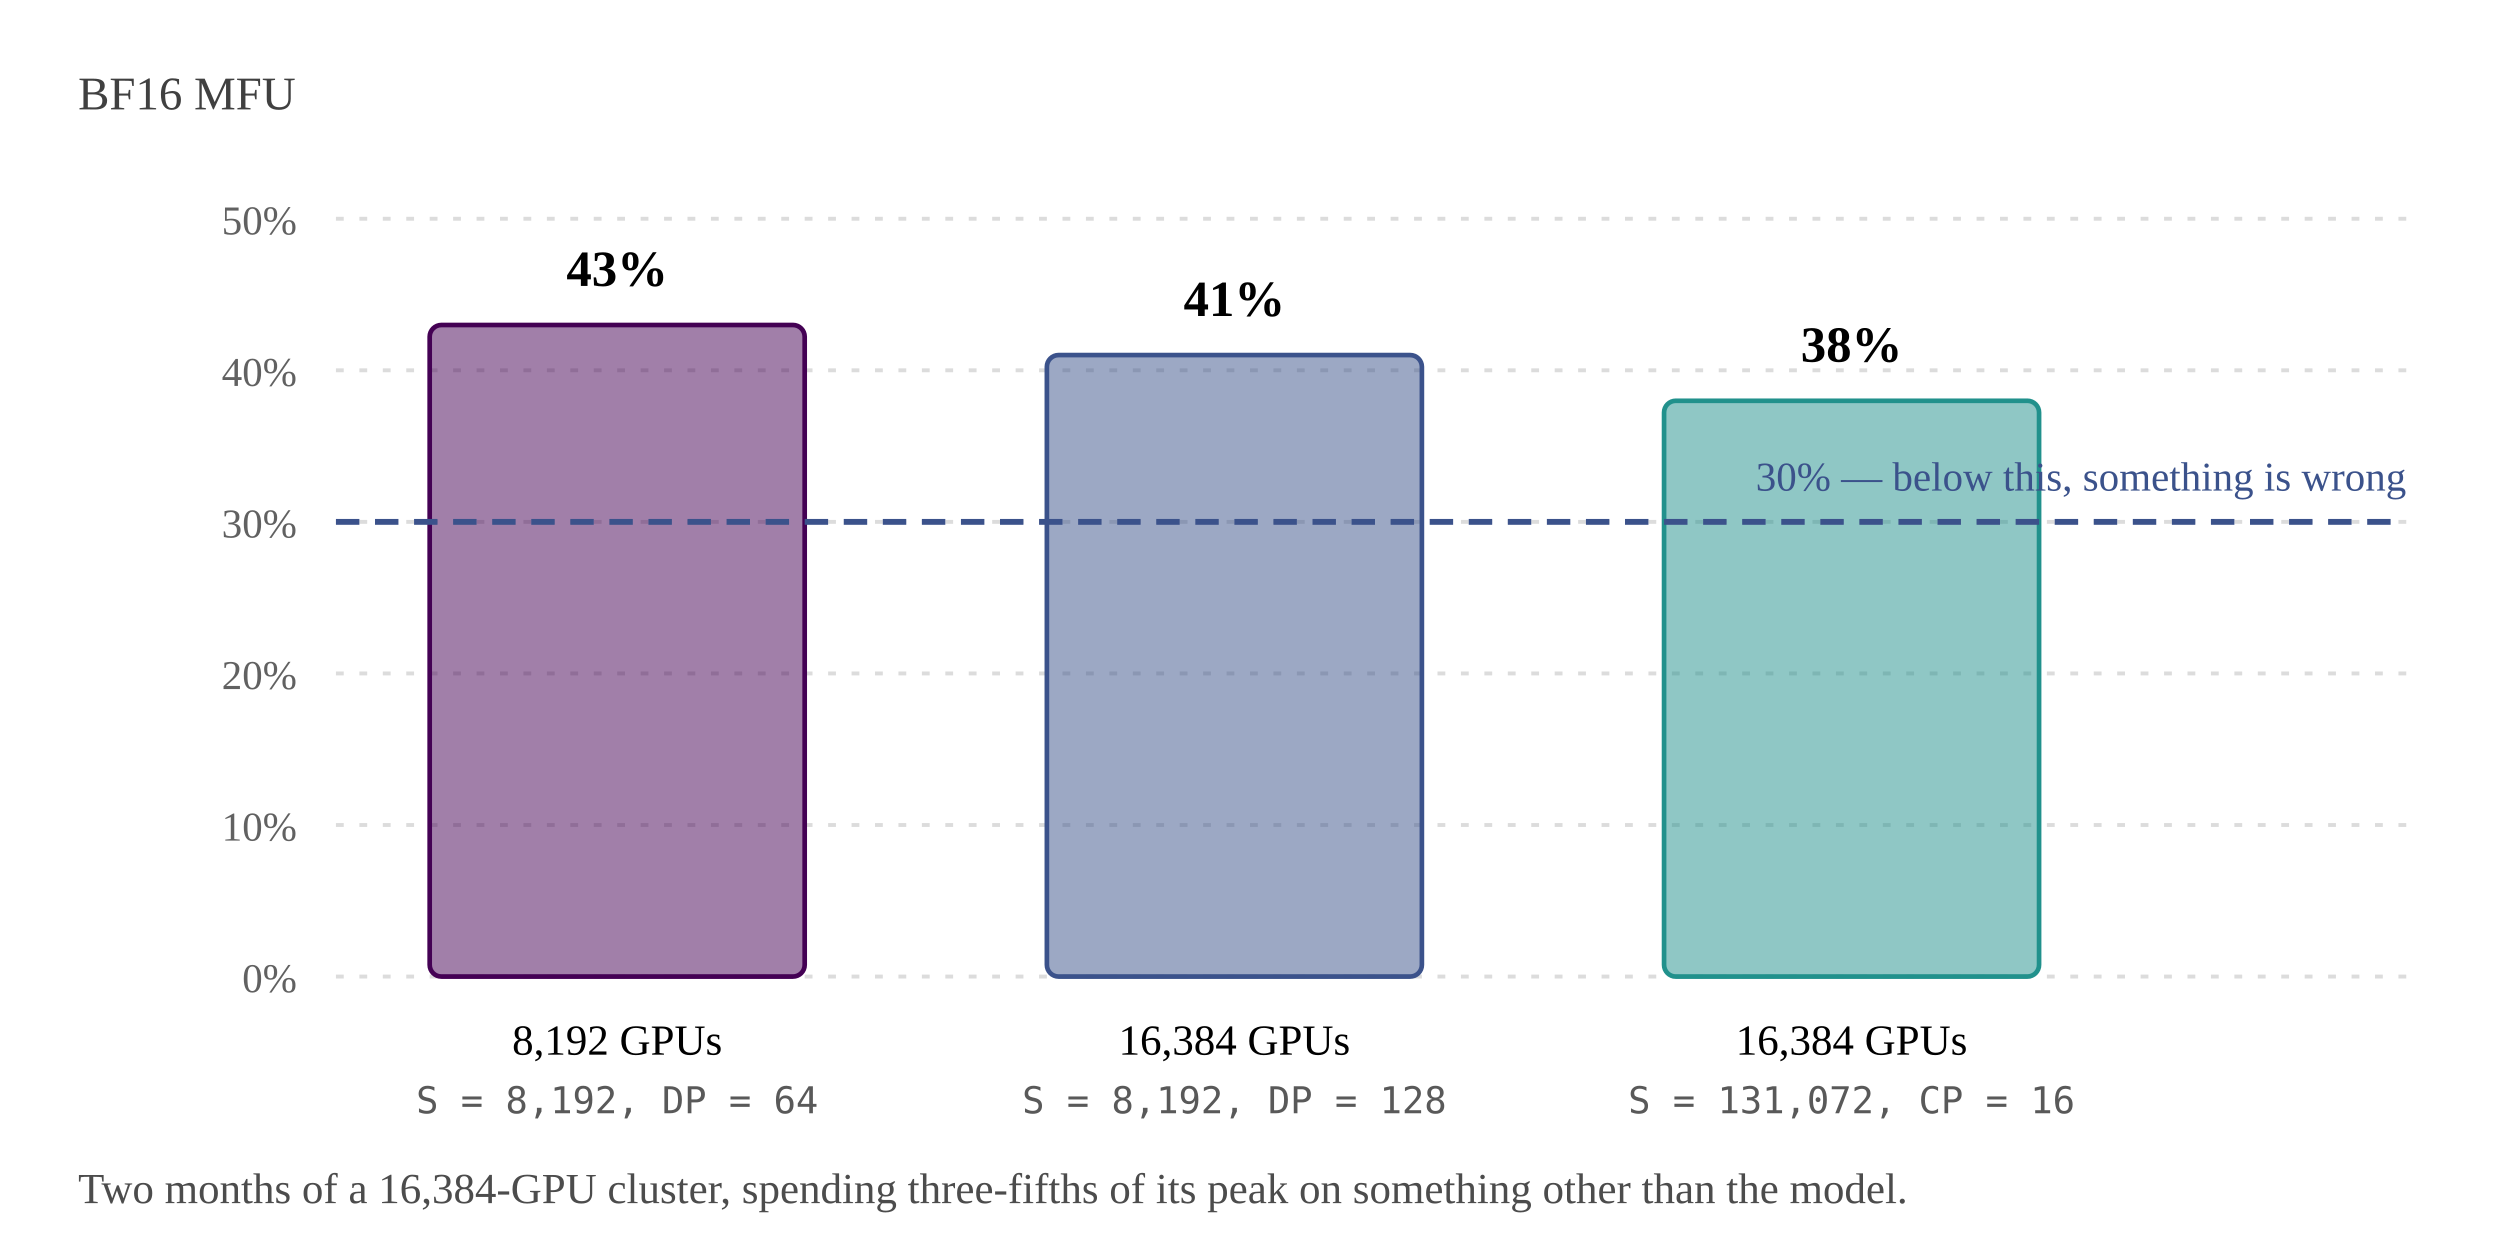
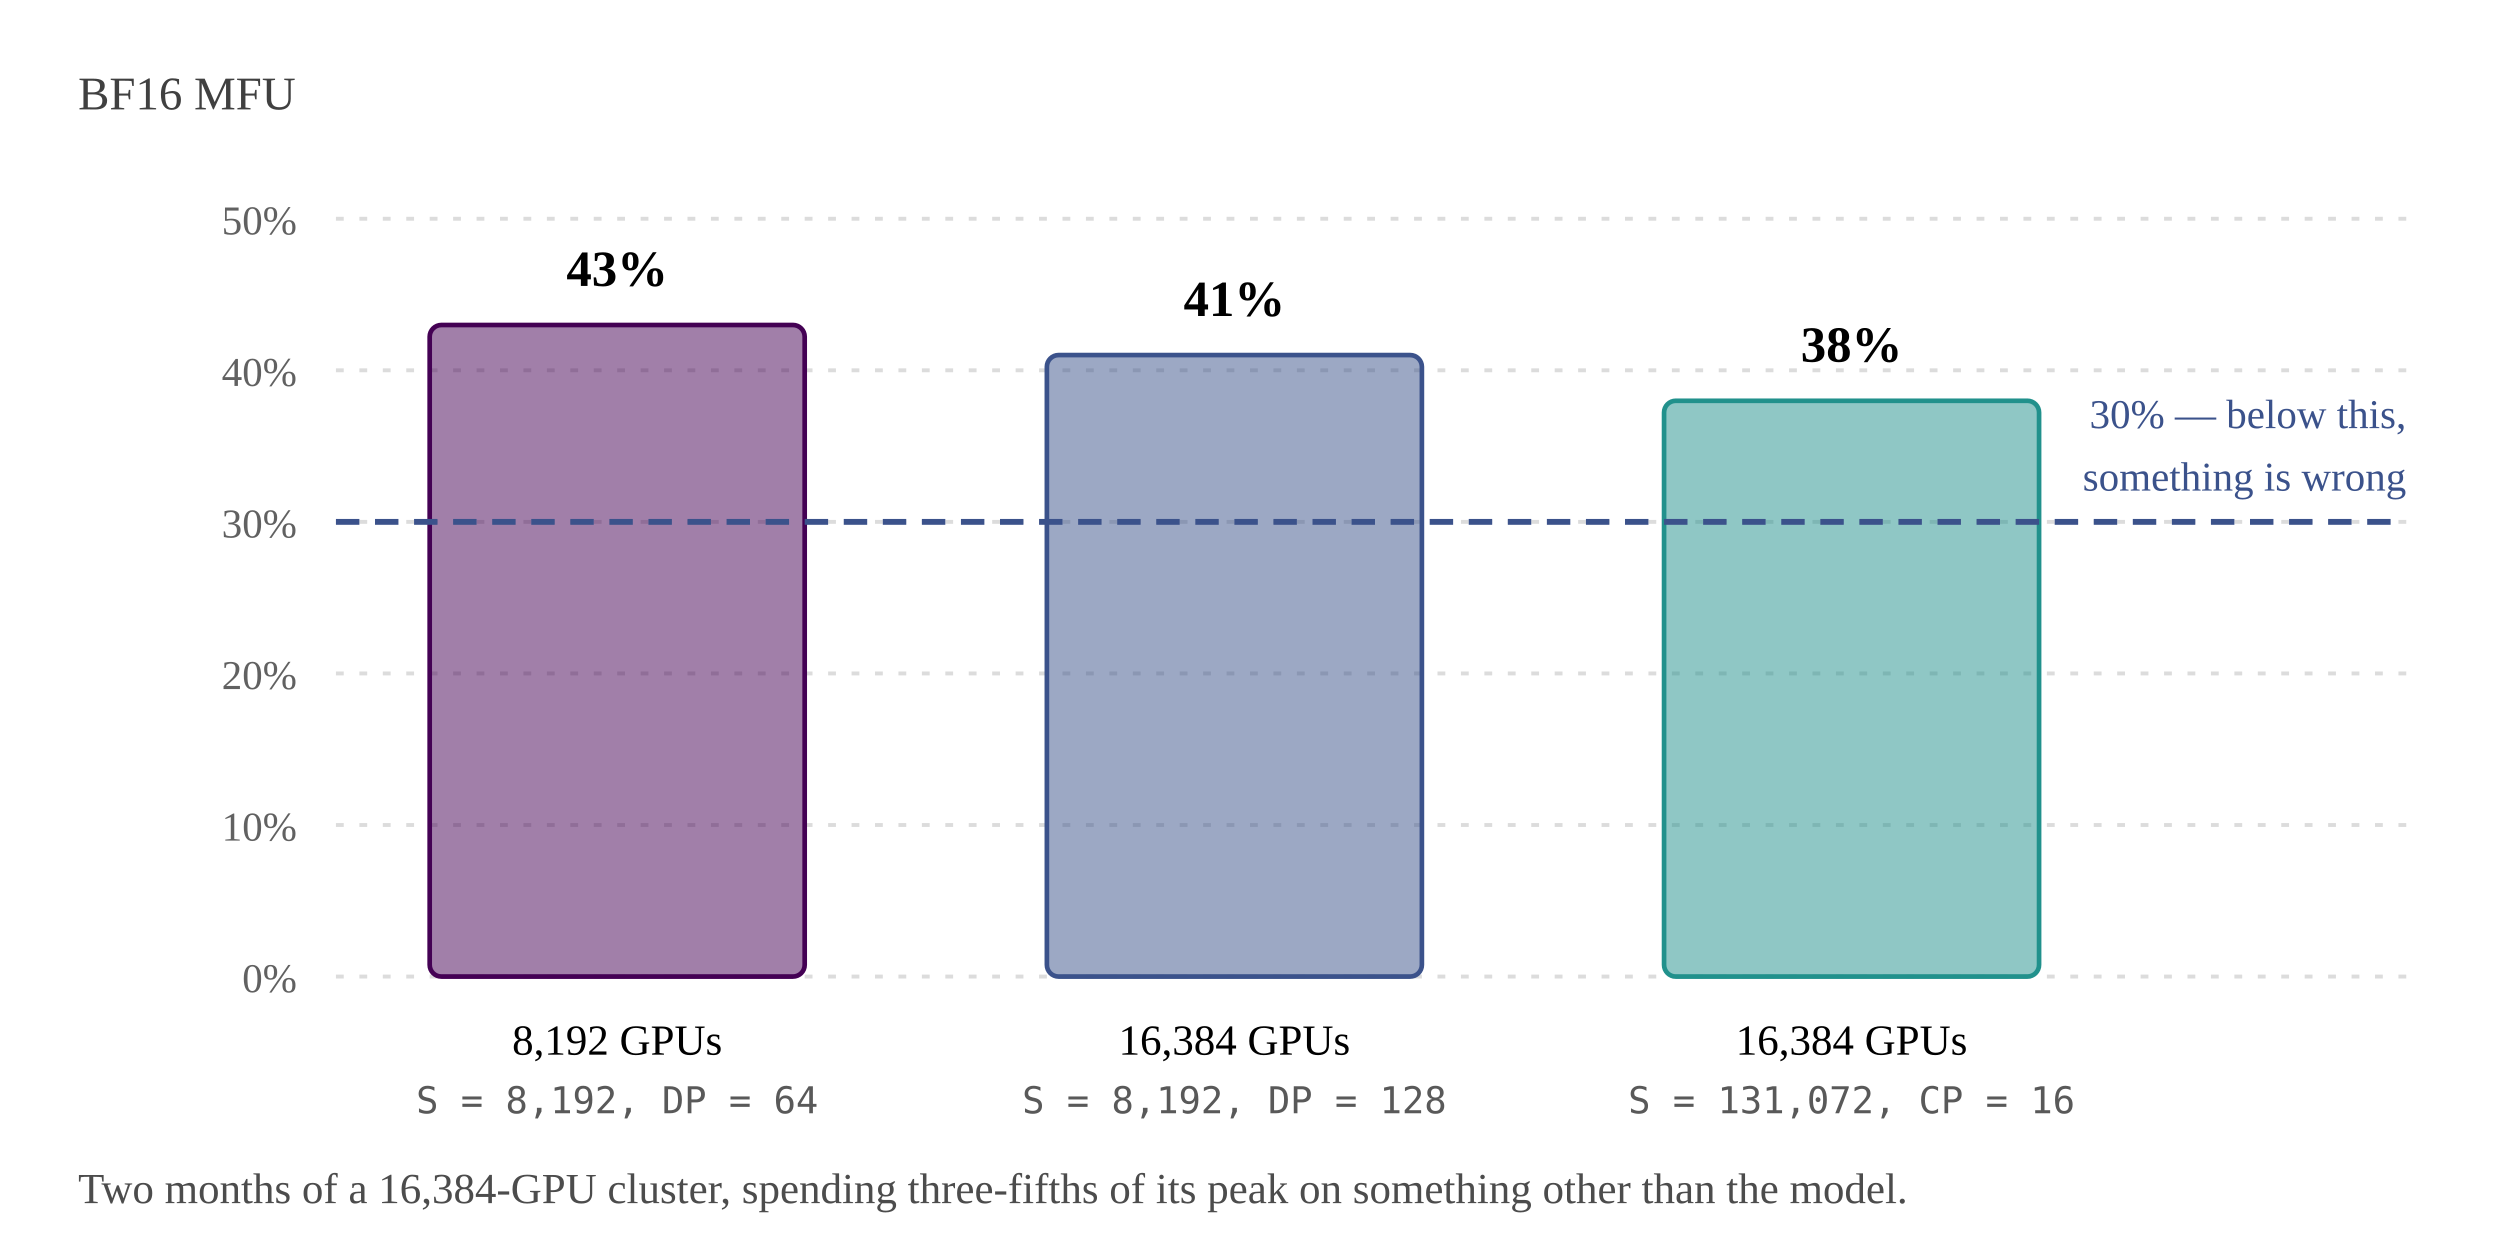
<svg xmlns="http://www.w3.org/2000/svg" viewBox="0 0 640 320" width="640" height="320" role="img" aria-labelledby="mfuTitle mfuDesc" font-family="Source Serif 4, Georgia, serif">
  <text x="20.0" y="28.0" font-size="12" fill="currentColor" text-anchor="start" fill-opacity="0.75">BF16 MFU</text>
  <line x1="86.0" y1="250.0" x2="616.0" y2="250.0" stroke="currentColor" stroke-width="1.0" stroke-opacity="0.14" stroke-dasharray="2 4" />
  <text x="76.0" y="254.0" font-size="10.5" fill="currentColor" text-anchor="end" fill-opacity="0.62">0%</text>
  <line x1="86.0" y1="211.2" x2="616.0" y2="211.2" stroke="currentColor" stroke-width="1.0" stroke-opacity="0.14" stroke-dasharray="2 4" />
  <text x="76.0" y="215.2" font-size="10.5" fill="currentColor" text-anchor="end" fill-opacity="0.62">10%</text>
  <line x1="86.0" y1="172.4" x2="616.0" y2="172.4" stroke="currentColor" stroke-width="1.0" stroke-opacity="0.14" stroke-dasharray="2 4" />
  <text x="76.0" y="176.4" font-size="10.5" fill="currentColor" text-anchor="end" fill-opacity="0.62">20%</text>
  <line x1="86.0" y1="133.6" x2="616.0" y2="133.6" stroke="currentColor" stroke-width="1.0" stroke-opacity="0.14" stroke-dasharray="2 4" />
  <text x="76.0" y="137.6" font-size="10.5" fill="currentColor" text-anchor="end" fill-opacity="0.62">30%</text>
  <line x1="86.0" y1="94.8" x2="616.0" y2="94.8" stroke="currentColor" stroke-width="1.0" stroke-opacity="0.14" stroke-dasharray="2 4" />
  <text x="76.0" y="98.8" font-size="10.5" fill="currentColor" text-anchor="end" fill-opacity="0.62">40%</text>
  <line x1="86.0" y1="56.0" x2="616.0" y2="56.0" stroke="currentColor" stroke-width="1.0" stroke-opacity="0.14" stroke-dasharray="2 4" />
  <text x="76.0" y="60.0" font-size="10.5" fill="currentColor" text-anchor="end" fill-opacity="0.62">50%</text>
  <rect x="110.0" y="83.2" width="96.0" height="166.8" fill="#440154" fill-opacity="0.5" stroke="#440154" stroke-width="1.2" stroke-opacity="1.0" rx="3" />
  <text x="158.0" y="73.2" font-size="13" fill="currentColor" text-anchor="middle" font-weight="600">43%</text>
  <text x="158.0" y="270.0" font-size="11" fill="currentColor" text-anchor="middle">8,192 GPUs</text>
  <text x="158.0" y="285.0" font-size="9.5" fill="currentColor" text-anchor="middle" font-family="JetBrains Mono, SFMono-Regular, Menlo, monospace" fill-opacity="0.65">S = 8,192, DP = 64</text>
  <rect x="268.0" y="90.9" width="96.0" height="159.1" fill="#3b528b" fill-opacity="0.5" stroke="#3b528b" stroke-width="1.2" stroke-opacity="1.0" rx="3" />
  <text x="316.0" y="80.9" font-size="13" fill="currentColor" text-anchor="middle" font-weight="600">41%</text>
  <text x="316.0" y="270.0" font-size="11" fill="currentColor" text-anchor="middle">16,384 GPUs</text>
  <text x="316.0" y="285.0" font-size="9.5" fill="currentColor" text-anchor="middle" font-family="JetBrains Mono, SFMono-Regular, Menlo, monospace" fill-opacity="0.65">S = 8,192, DP = 128</text>
  <rect x="426.0" y="102.6" width="96.0" height="147.4" fill="#21918c" fill-opacity="0.5" stroke="#21918c" stroke-width="1.2" stroke-opacity="1.0" rx="3" />
  <text x="474.0" y="92.6" font-size="13" fill="currentColor" text-anchor="middle" font-weight="600">38%</text>
  <text x="474.0" y="270.0" font-size="11" fill="currentColor" text-anchor="middle">16,384 GPUs</text>
  <text x="474.0" y="285.0" font-size="9.5" fill="currentColor" text-anchor="middle" font-family="JetBrains Mono, SFMono-Regular, Menlo, monospace" fill-opacity="0.65">S = 131,072, CP = 16</text>
  <line x1="86.0" y1="133.6" x2="616.0" y2="133.6" stroke="#3b528b" stroke-width="1.5" stroke-opacity="1.0" stroke-dasharray="6 4" />
-   <text x="616.0" y="125.6" font-size="10.5" fill="#3b528b" text-anchor="end">30% — below this, something is wrong</text>
+   <text x="616.0" y="109.6" font-size="10.5" fill="#3b528b" text-anchor="end">30% — below this,</text>
+   <text x="616.0" y="125.6" font-size="10.5" fill="#3b528b" text-anchor="end">something is wrong</text>
  <text x="20.0" y="308.0" font-size="11" fill="currentColor" text-anchor="start" fill-opacity="0.7">Two months of a 16,384-GPU cluster, spending three-fifths of its peak on something other than the model.</text>
</svg>
